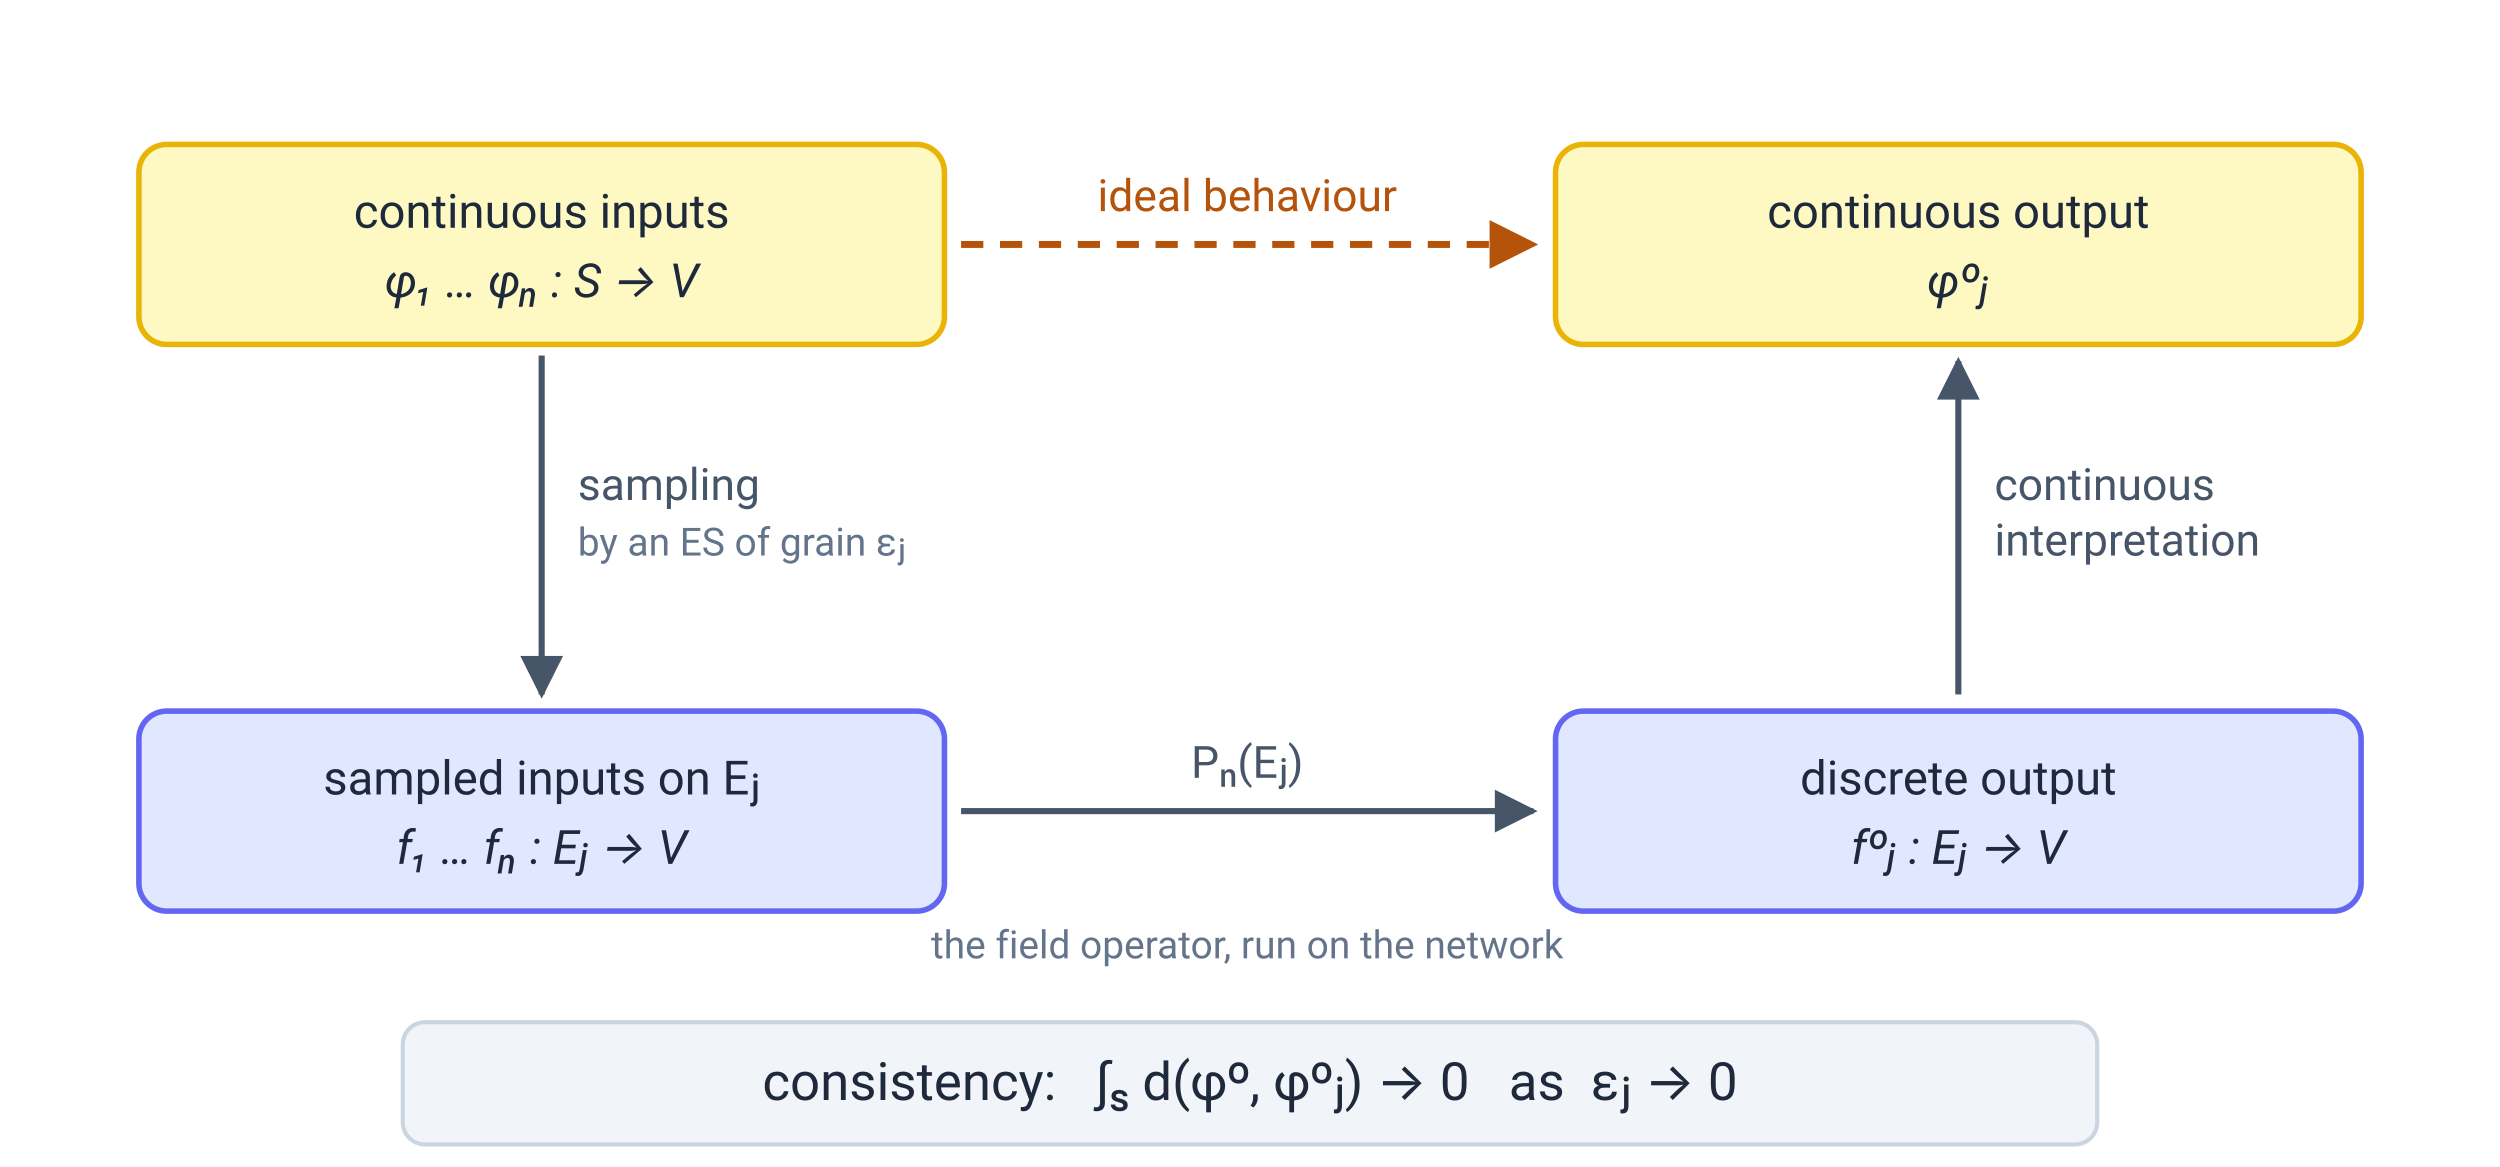
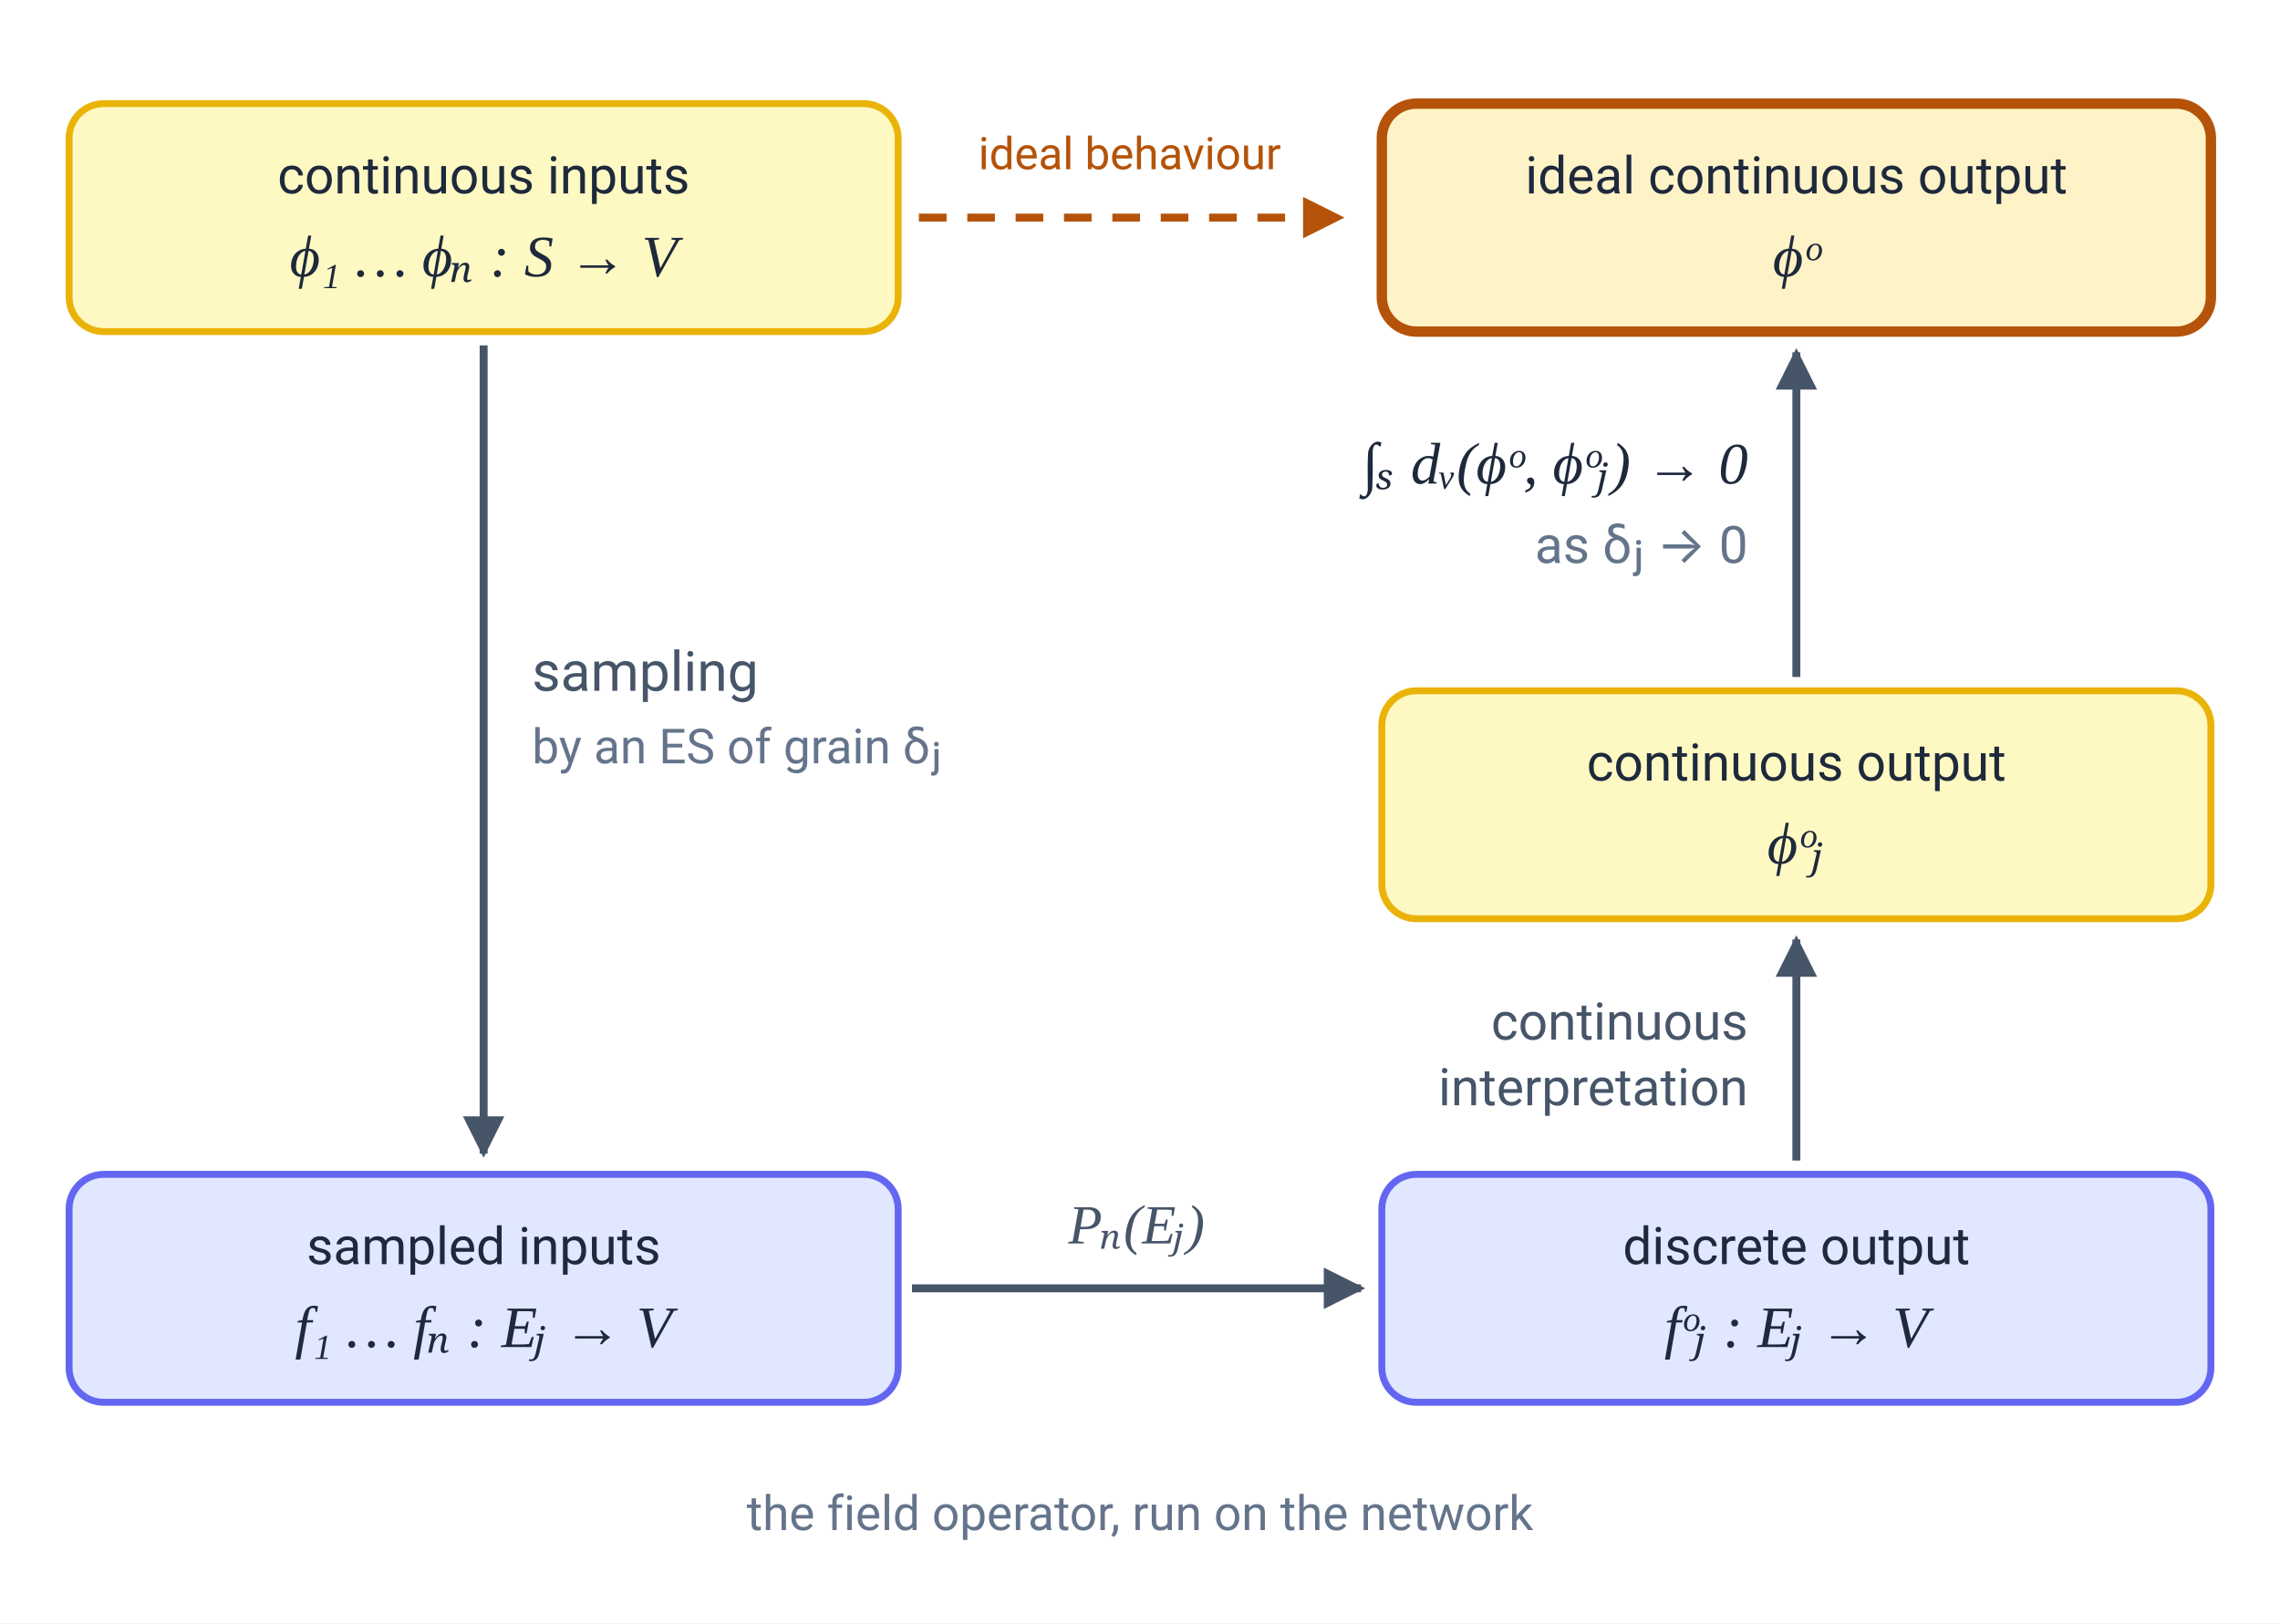
- <svg xmlns="http://www.w3.org/2000/svg" viewBox="0 0 900 420" width="900" height="420" font-family="ui-sans-serif, system-ui, -apple-system, 'Segoe UI', Roboto, sans-serif">
+ <svg xmlns="http://www.w3.org/2000/svg" viewBox="0 0 660 470" width="660" height="470" font-family="ui-sans-serif, system-ui, -apple-system, 'Segoe UI', Roboto, sans-serif">
  <defs>
-     <marker id="ch" viewBox="0 0 10 10" refX="9" refY="5" markerWidth="7" markerHeight="7" orient="auto-start-reverse">
+     <marker id="ch" viewBox="0 0 10 10" refX="9" refY="5" markerUnits="userSpaceOnUse" markerWidth="12" markerHeight="12" orient="auto-start-reverse">
      <path d="M 0 0 L 10 5 L 0 10 z" fill="#475569" />
    </marker>
-     <marker id="cd" viewBox="0 0 10 10" refX="9" refY="5" markerWidth="7" markerHeight="7" orient="auto-start-reverse">
+     <marker id="cd" viewBox="0 0 10 10" refX="9" refY="5" markerUnits="userSpaceOnUse" markerWidth="12" markerHeight="12" orient="auto-start-reverse">
      <path d="M 0 0 L 10 5 L 0 10 z" fill="#b45309" />
    </marker>
  </defs>
-   <rect x="0" y="0" width="900" height="420" fill="#ffffff" />
-   <g stroke-width="2">
-     <rect x="50" y="52" width="290" height="72" rx="10" fill="#fef9c3" stroke="#eab308" />
-     <rect x="560" y="52" width="290" height="72" rx="10" fill="#fef9c3" stroke="#eab308" />
-     <rect x="50" y="256" width="290" height="72" rx="10" fill="#e0e7ff" stroke="#6366f1" />
-     <rect x="560" y="256" width="290" height="72" rx="10" fill="#e0e7ff" stroke="#6366f1" />
-   </g>
-   <g text-anchor="middle" fill="#1e293b">
-     <text x="195" y="82" font-size="17">continuous inputs</text>
-     <text x="195" y="107" font-size="17" font-style="italic">φ₁ … φₙ : S → V</text>
-     <text x="705" y="82" font-size="17">continuous output</text>
-     <text x="705" y="107" font-size="17" font-style="italic">φᵒⱼ</text>
-     <text x="195" y="286" font-size="17">sampled inputs on Eⱼ</text>
-     <text x="195" y="311" font-size="17" font-style="italic">f₁ … fₙ : Eⱼ → V</text>
-     <text x="705" y="286" font-size="17">discrete output</text>
-     <text x="705" y="311" font-size="17" font-style="italic">fᵒⱼ : Eⱼ → V</text>
-   </g>
-   <line x1="195" y1="128" x2="195" y2="250" stroke="#475569" stroke-width="2.2" marker-end="url(#ch)" />
-   <text x="208" y="180" font-size="16" fill="#475569">sampling</text>
-   <text x="208" y="200" font-size="14" fill="#64748b">by an ES of grain εⱼ</text>
-   <line x1="346" y1="292" x2="552" y2="292" stroke="#475569" stroke-width="2.2" marker-end="url(#ch)" />
-   <text x="449" y="280" font-size="16" fill="#475569" text-anchor="middle">Pₙ(Eⱼ)</text>
-   <text x="449" y="345" font-size="14" fill="#64748b" text-anchor="middle">the field operator, run on the network</text>
-   <line x1="705" y1="250" x2="705" y2="130" stroke="#475569" stroke-width="2.2" marker-end="url(#ch)" />
-   <text x="718" y="180" font-size="16" fill="#475569">continuous</text>
-   <text x="718" y="200" font-size="16" fill="#475569">interpretation</text>
-   <line x1="346" y1="88" x2="552" y2="88" stroke="#b45309" stroke-width="2.5" stroke-dasharray="8 6" marker-end="url(#cd)" />
-   <text x="449" y="76" font-size="16" fill="#b45309" text-anchor="middle">ideal behaviour</text>
-   <rect x="145" y="368" width="610" height="44" rx="8" fill="#f1f5f9" stroke="#cbd5e1" stroke-width="1.5" />
-   <text x="450" y="396" font-size="19" fill="#1e293b" text-anchor="middle">consistency:   ∫ₛ d(φᵒ, φᵒⱼ) → 0   as  εⱼ → 0</text>
+   <rect width="660" height="470" fill="#ffffff" />
+   <rect x="20" y="30" width="240" height="66" rx="10" fill="#fef9c3" stroke="#eab308" stroke-width="2" />
+   <text x="140.0" y="56" font-size="15" fill="#1e293b" text-anchor="middle">continuous inputs</text>
+   <text x="140.0" y="80" font-size="17" fill="#1e293b" text-anchor="middle" font-family="Georgia, 'Times New Roman', serif" font-style="italic">ϕ₁ … ϕₙ : S → V</text>
+   <rect x="400" y="30" width="240" height="66" rx="10" fill="#fef3c7" stroke="#b45309" stroke-width="3" />
+   <text x="520.0" y="56" font-size="15" fill="#1e293b" text-anchor="middle">ideal continuous output</text>
+   <text x="520.0" y="80" font-size="17" fill="#1e293b" text-anchor="middle" font-family="Georgia, 'Times New Roman', serif" font-style="italic">ϕᵒ</text>
+   <rect x="400" y="200" width="240" height="66" rx="10" fill="#fef9c3" stroke="#eab308" stroke-width="2" />
+   <text x="520.0" y="226" font-size="15" fill="#1e293b" text-anchor="middle">continuous output</text>
+   <text x="520.0" y="250" font-size="17" fill="#1e293b" text-anchor="middle" font-family="Georgia, 'Times New Roman', serif" font-style="italic">ϕᵒⱼ</text>
+   <rect x="20" y="340" width="240" height="66" rx="10" fill="#e0e7ff" stroke="#6366f1" stroke-width="2" />
+   <text x="140.0" y="366" font-size="15" fill="#1e293b" text-anchor="middle">sampled inputs</text>
+   <text x="140.0" y="390" font-size="17" fill="#1e293b" text-anchor="middle" font-family="Georgia, 'Times New Roman', serif" font-style="italic">f₁ … fₙ : Eⱼ → V</text>
+   <rect x="400" y="340" width="240" height="66" rx="10" fill="#e0e7ff" stroke="#6366f1" stroke-width="2" />
+   <text x="520.0" y="366" font-size="15" fill="#1e293b" text-anchor="middle">discrete output</text>
+   <text x="520.0" y="390" font-size="17" fill="#1e293b" text-anchor="middle" font-family="Georgia, 'Times New Roman', serif" font-style="italic">fᵒⱼ : Eⱼ → V</text>
+   <line x1="140.0" y1="100" x2="140.0" y2="334" stroke="#475569" stroke-width="2.3" marker-end="url(#ch)" />
+   <line x1="264" y1="373" x2="394" y2="373" stroke="#475569" stroke-width="2.3" marker-end="url(#ch)" />
+   <line x1="520.0" y1="336" x2="520.0" y2="272" stroke="#475569" stroke-width="2.3" marker-end="url(#ch)" />
+   <line x1="520.0" y1="196" x2="520.0" y2="102" stroke="#475569" stroke-width="2.3" marker-end="url(#ch)" />
+   <line x1="266" y1="63" x2="388" y2="63" stroke="#b45309" stroke-width="2.3" stroke-dasharray="8 6" marker-end="url(#cd)" />
+   <text x="154.0" y="200" font-size="16" fill="#475569">sampling</text>
+   <text x="154.0" y="221" font-size="14" fill="#64748b">by an ES of grain δⱼ</text>
+   <text x="329" y="360" font-size="16" fill="#475569" text-anchor="middle" font-family="Georgia, 'Times New Roman', serif" font-style="italic">Pₙ(Eⱼ)</text>
+   <text x="506.0" y="301" font-size="15" fill="#475569" text-anchor="end">continuous</text>
+   <text x="506.0" y="320" font-size="15" fill="#475569" text-anchor="end">interpretation</text>
+   <text x="506.0" y="140" font-size="17" fill="#1e293b" text-anchor="end" font-family="Georgia, 'Times New Roman', serif" font-style="italic">∫ₛ dᵥ(ϕᵒ, ϕᵒⱼ) → 0</text>
+   <text x="506.0" y="163" font-size="15" fill="#64748b" text-anchor="end">as δⱼ → 0</text>
+   <text x="327" y="49" font-size="13" fill="#b45309" text-anchor="middle">ideal behaviour</text>
+   <text x="330" y="443" font-size="14" fill="#64748b" text-anchor="middle">the field operator, run on the network</text>
</svg>
